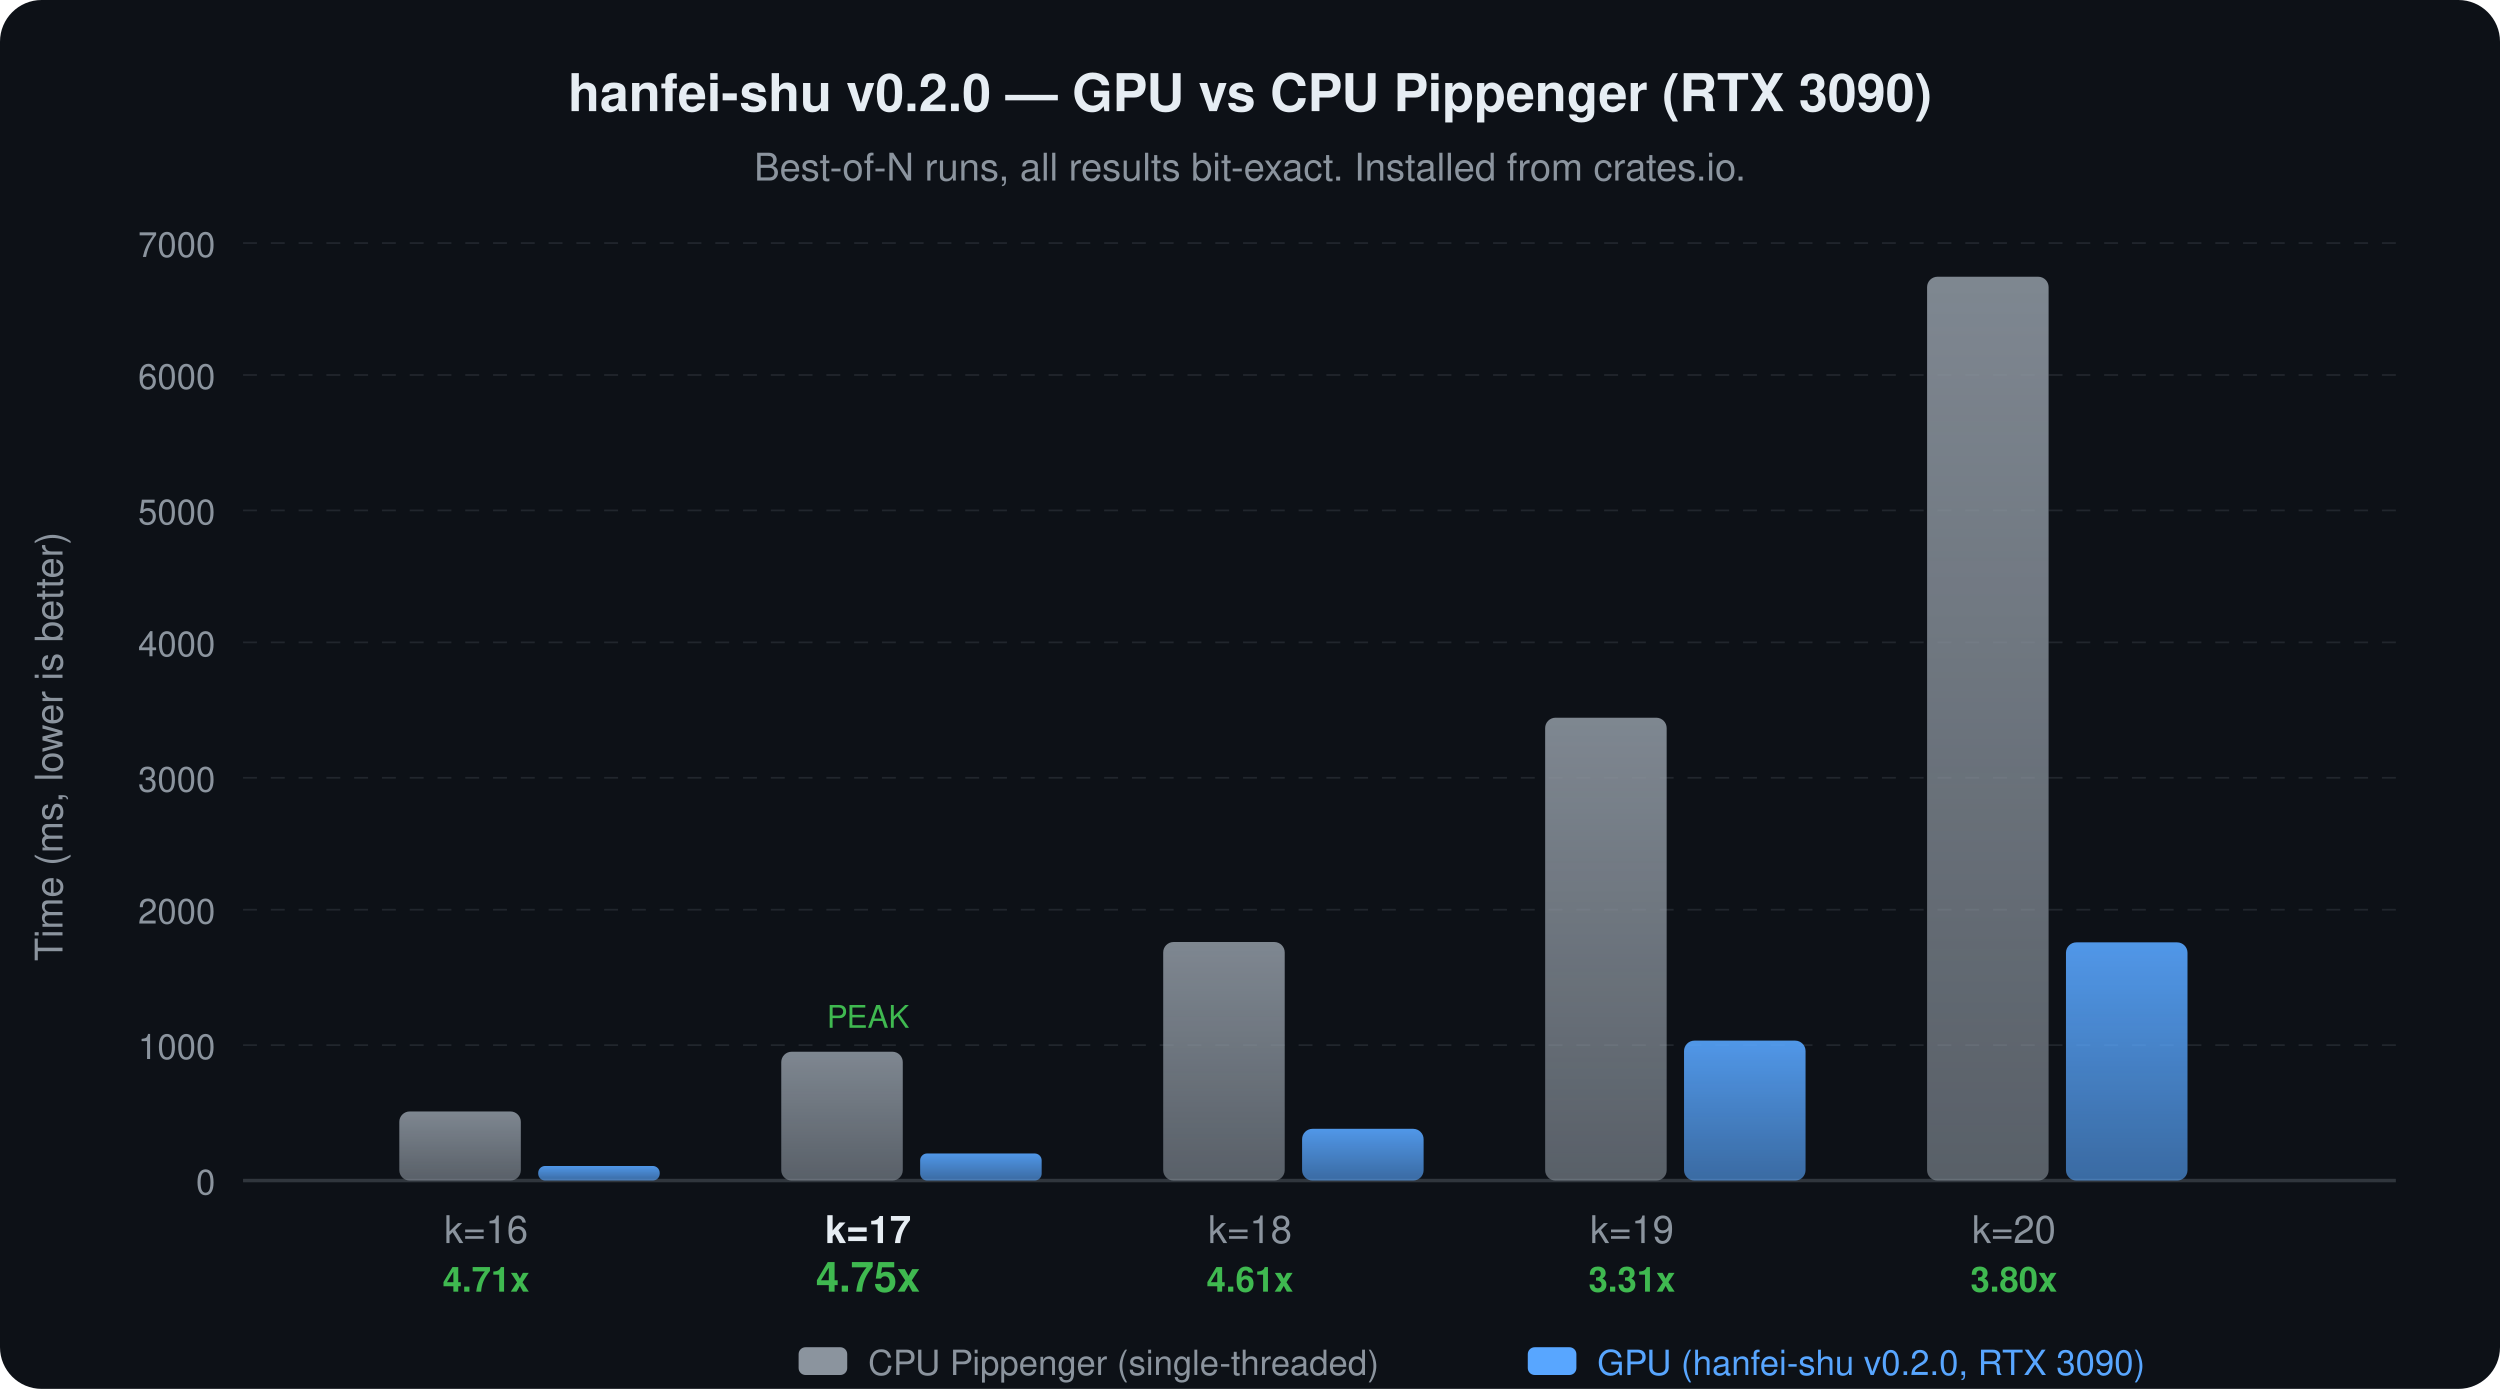
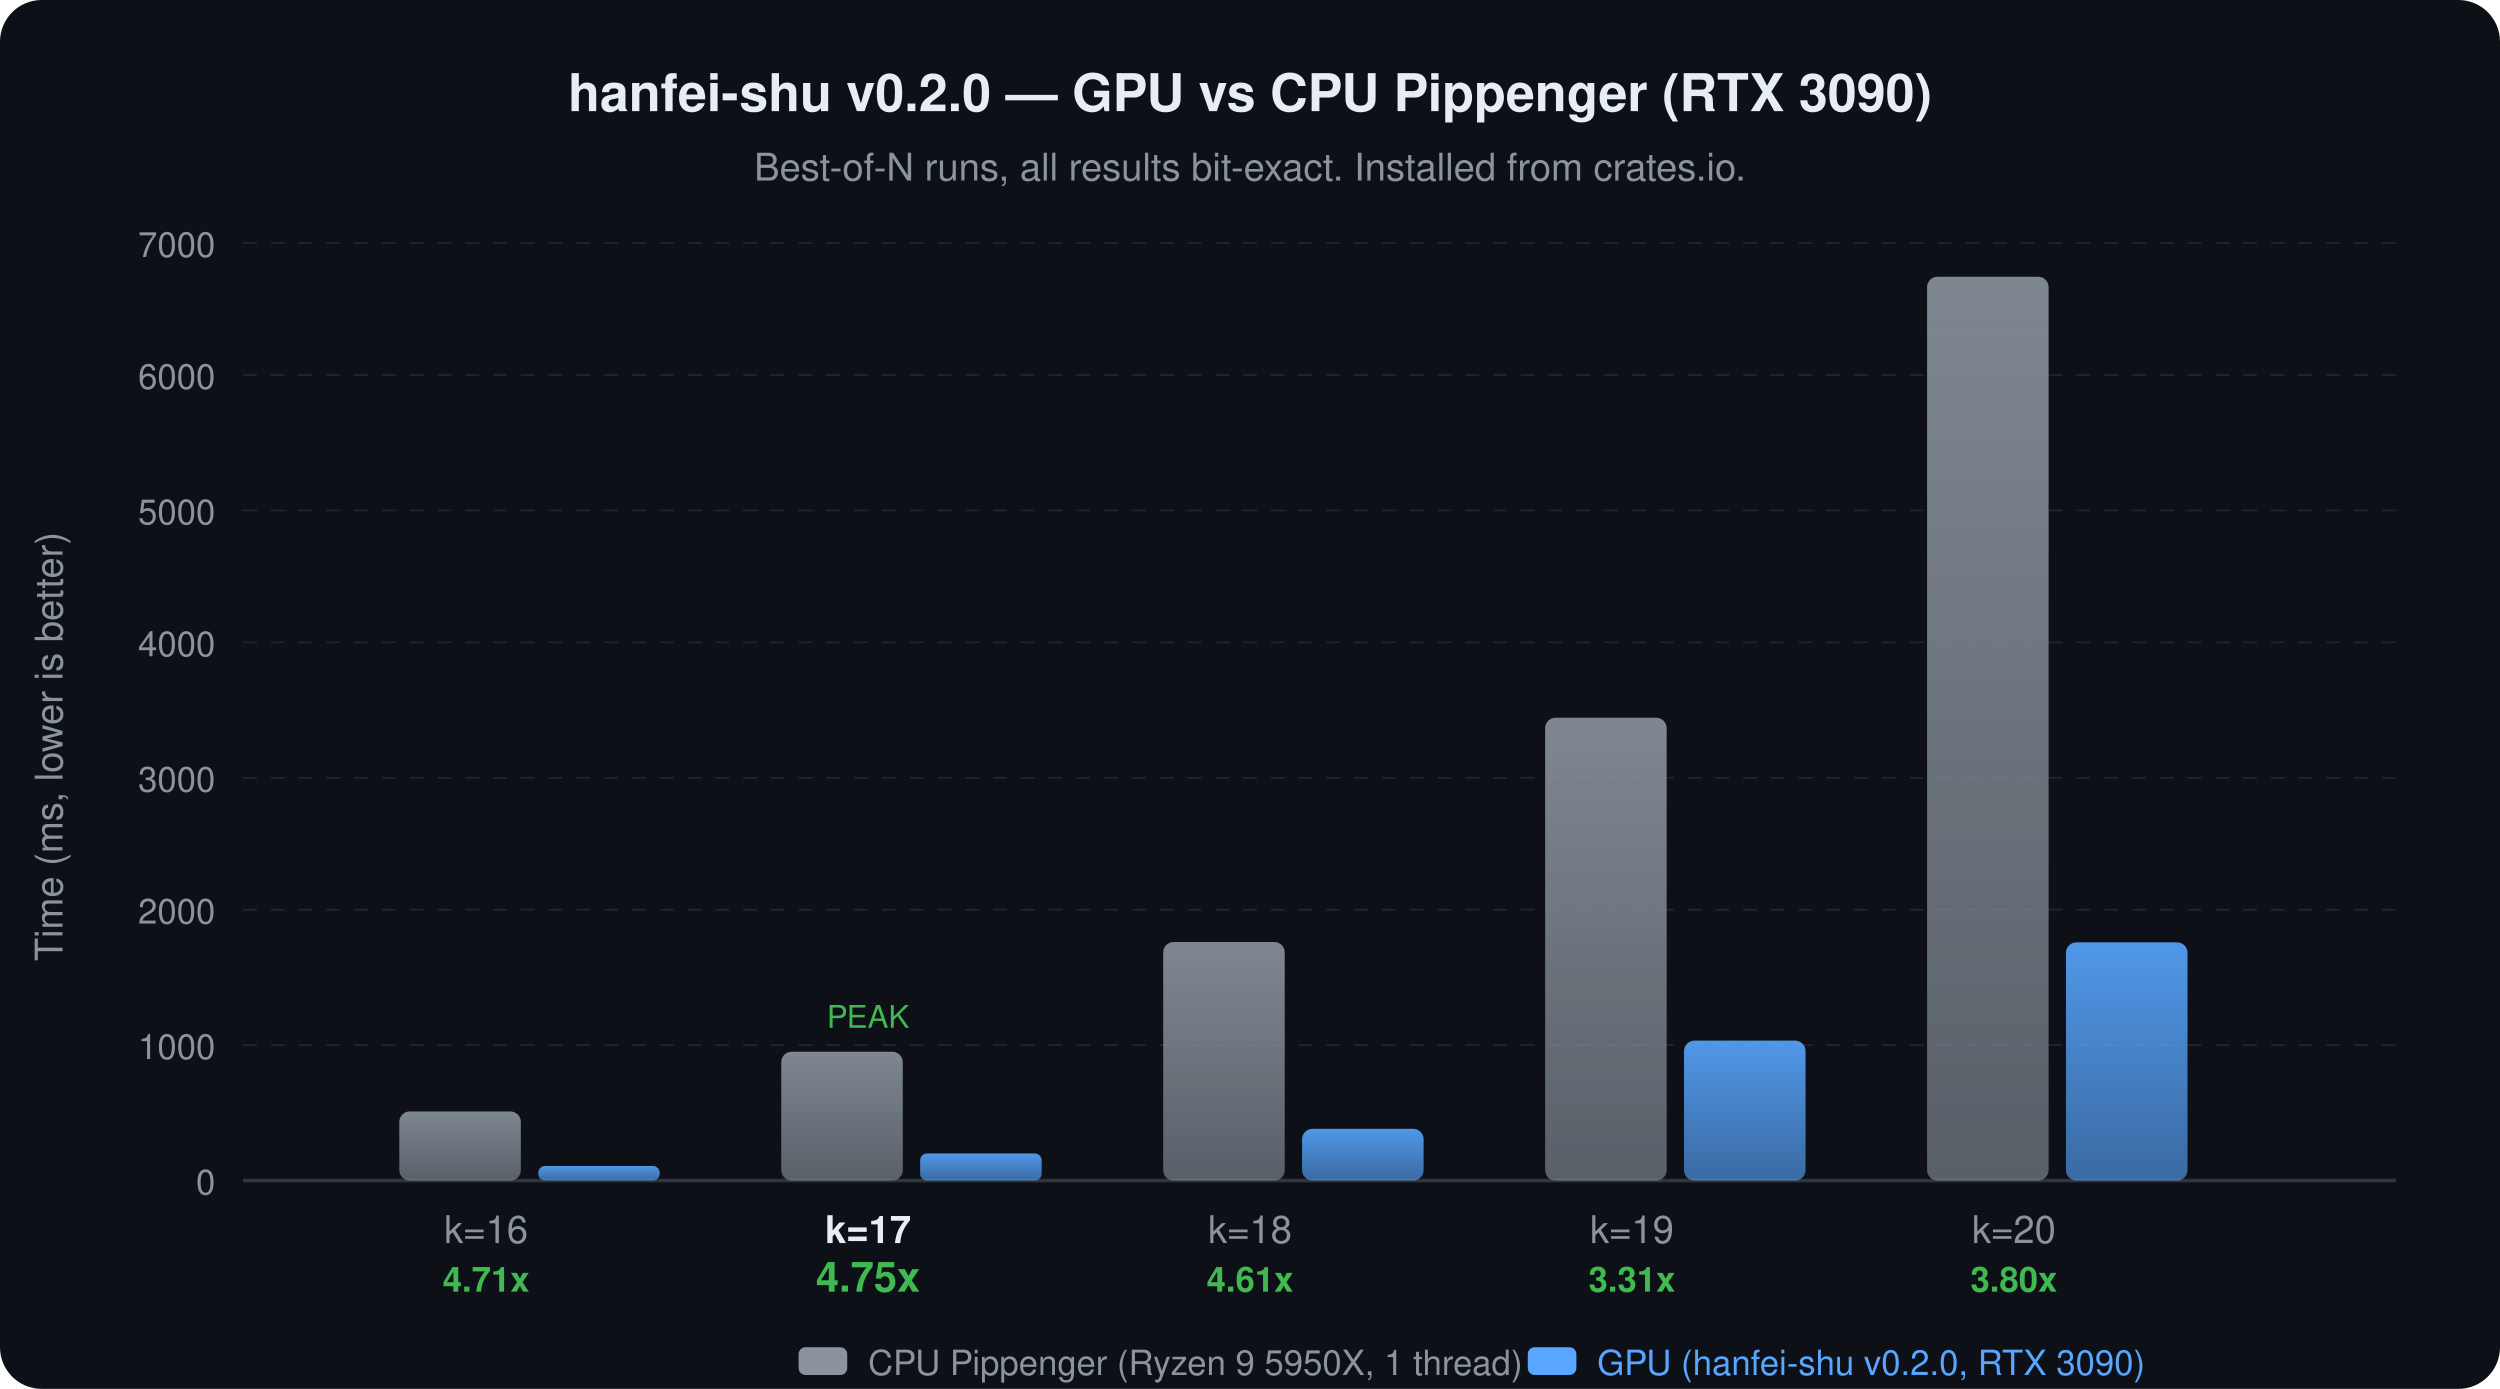
<svg xmlns="http://www.w3.org/2000/svg" viewBox="0 0 720 400" font-family="-apple-system,BlinkMacSystemFont,'Segoe UI',Helvetica,Arial,sans-serif">
  <defs>
    <linearGradient id="gpuGrad" x1="0" y1="0" x2="0" y2="1">
      <stop offset="0%" stop-color="#58a6ff" stop-opacity="0.9" />
      <stop offset="100%" stop-color="#58a6ff" stop-opacity="0.6" />
    </linearGradient>
    <linearGradient id="cpuGrad" x1="0" y1="0" x2="0" y2="1">
      <stop offset="0%" stop-color="#8b949e" stop-opacity="0.9" />
      <stop offset="100%" stop-color="#8b949e" stop-opacity="0.6" />
    </linearGradient>
  </defs>
  <rect width="720" height="400" rx="12" fill="#0d1117" />
  <text x="360" y="32" text-anchor="middle" fill="#e6edf3" font-size="15" font-weight="700">hanfei-shu v0.2.0 — GPU vs CPU Pippenger (RTX 3090)</text>
  <text x="360" y="52" text-anchor="middle" fill="#8b949e" font-size="11">Best-of-N runs, all results bit-exact. Installed from crates.io.</text>
  <text x="18" y="215" text-anchor="middle" fill="#8b949e" font-size="11" transform="rotate(-90,18,215)">Time (ms, lower is better)</text>
  <line x1="70" y1="340" x2="690" y2="340" stroke="#30363d" stroke-width="1" />
  <line x1="70" y1="301" x2="690" y2="301" stroke="#21262d" stroke-width="0.5" stroke-dasharray="4" />
  <line x1="70" y1="262" x2="690" y2="262" stroke="#21262d" stroke-width="0.5" stroke-dasharray="4" />
  <line x1="70" y1="224" x2="690" y2="224" stroke="#21262d" stroke-width="0.5" stroke-dasharray="4" />
  <line x1="70" y1="185" x2="690" y2="185" stroke="#21262d" stroke-width="0.5" stroke-dasharray="4" />
  <line x1="70" y1="147" x2="690" y2="147" stroke="#21262d" stroke-width="0.5" stroke-dasharray="4" />
  <line x1="70" y1="108" x2="690" y2="108" stroke="#21262d" stroke-width="0.5" stroke-dasharray="4" />
  <line x1="70" y1="70" x2="690" y2="70" stroke="#21262d" stroke-width="0.5" stroke-dasharray="4" />
  <text x="62" y="344" text-anchor="end" fill="#8b949e" font-size="10">0</text>
  <text x="62" y="305" text-anchor="end" fill="#8b949e" font-size="10">1000</text>
  <text x="62" y="266" text-anchor="end" fill="#8b949e" font-size="10">2000</text>
  <text x="62" y="228" text-anchor="end" fill="#8b949e" font-size="10">3000</text>
  <text x="62" y="189" text-anchor="end" fill="#8b949e" font-size="10">4000</text>
  <text x="62" y="151" text-anchor="end" fill="#8b949e" font-size="10">5000</text>
  <text x="62" y="112" text-anchor="end" fill="#8b949e" font-size="10">6000</text>
  <text x="62" y="74" text-anchor="end" fill="#8b949e" font-size="10">7000</text>
  <rect x="115" y="320.1" width="35" height="19.9" rx="3" fill="url(#cpuGrad)" />
  <rect x="155" y="335.8" width="35" height="4.2" rx="2" fill="url(#gpuGrad)" />
  <text x="140" y="358" text-anchor="middle" fill="#8b949e" font-size="11">k=16</text>
  <text x="140" y="372" text-anchor="middle" fill="#3fb950" font-size="10" font-weight="600">4.71x</text>
  <rect x="225" y="302.9" width="35" height="37.1" rx="3" fill="url(#cpuGrad)" />
  <rect x="265" y="332.2" width="35" height="7.8" rx="2" fill="url(#gpuGrad)" />
  <text x="250" y="358" text-anchor="middle" fill="#e6edf3" font-size="11" font-weight="700">k=17</text>
  <text x="250" y="372" text-anchor="middle" fill="#3fb950" font-size="12" font-weight="700">4.75x</text>
  <text x="250" y="296" text-anchor="middle" fill="#3fb950" font-size="9">PEAK</text>
  <rect x="335" y="271.3" width="35" height="68.7" rx="3" fill="url(#cpuGrad)" />
  <rect x="375" y="325.1" width="35" height="14.9" rx="3" fill="url(#gpuGrad)" />
  <text x="360" y="358" text-anchor="middle" fill="#8b949e" font-size="11">k=18</text>
  <text x="360" y="372" text-anchor="middle" fill="#3fb950" font-size="10" font-weight="600">4.61x</text>
  <rect x="445" y="206.7" width="35" height="133.3" rx="3" fill="url(#cpuGrad)" />
  <rect x="485" y="299.7" width="35" height="40.3" rx="3" fill="url(#gpuGrad)" />
  <text x="470" y="358" text-anchor="middle" fill="#8b949e" font-size="11">k=19</text>
  <text x="470" y="372" text-anchor="middle" fill="#3fb950" font-size="10" font-weight="600">3.31x</text>
  <rect x="555" y="79.7" width="35" height="260.3" rx="3" fill="url(#cpuGrad)" />
  <rect x="595" y="271.4" width="35" height="68.6" rx="3" fill="url(#gpuGrad)" />
  <text x="580" y="358" text-anchor="middle" fill="#8b949e" font-size="11">k=20</text>
  <text x="580" y="372" text-anchor="middle" fill="#3fb950" font-size="10" font-weight="600">3.80x</text>
  <rect x="230" y="388" width="14" height="8" rx="2" fill="#8b949e" />
-   <text x="250" y="396" fill="#8b949e" font-size="10">CPU Pippenger (single-threaded)</text>
+   <text x="250" y="396" fill="#8b949e" font-size="10">CPU Pippenger (Ryzen 9 5950X, 1 thread)</text>
  <rect x="440" y="388" width="14" height="8" rx="2" fill="#58a6ff" />
  <text x="460" y="396" fill="#58a6ff" font-size="10">GPU (hanfei-shu v0.2.0, RTX 3090)</text>
</svg>
